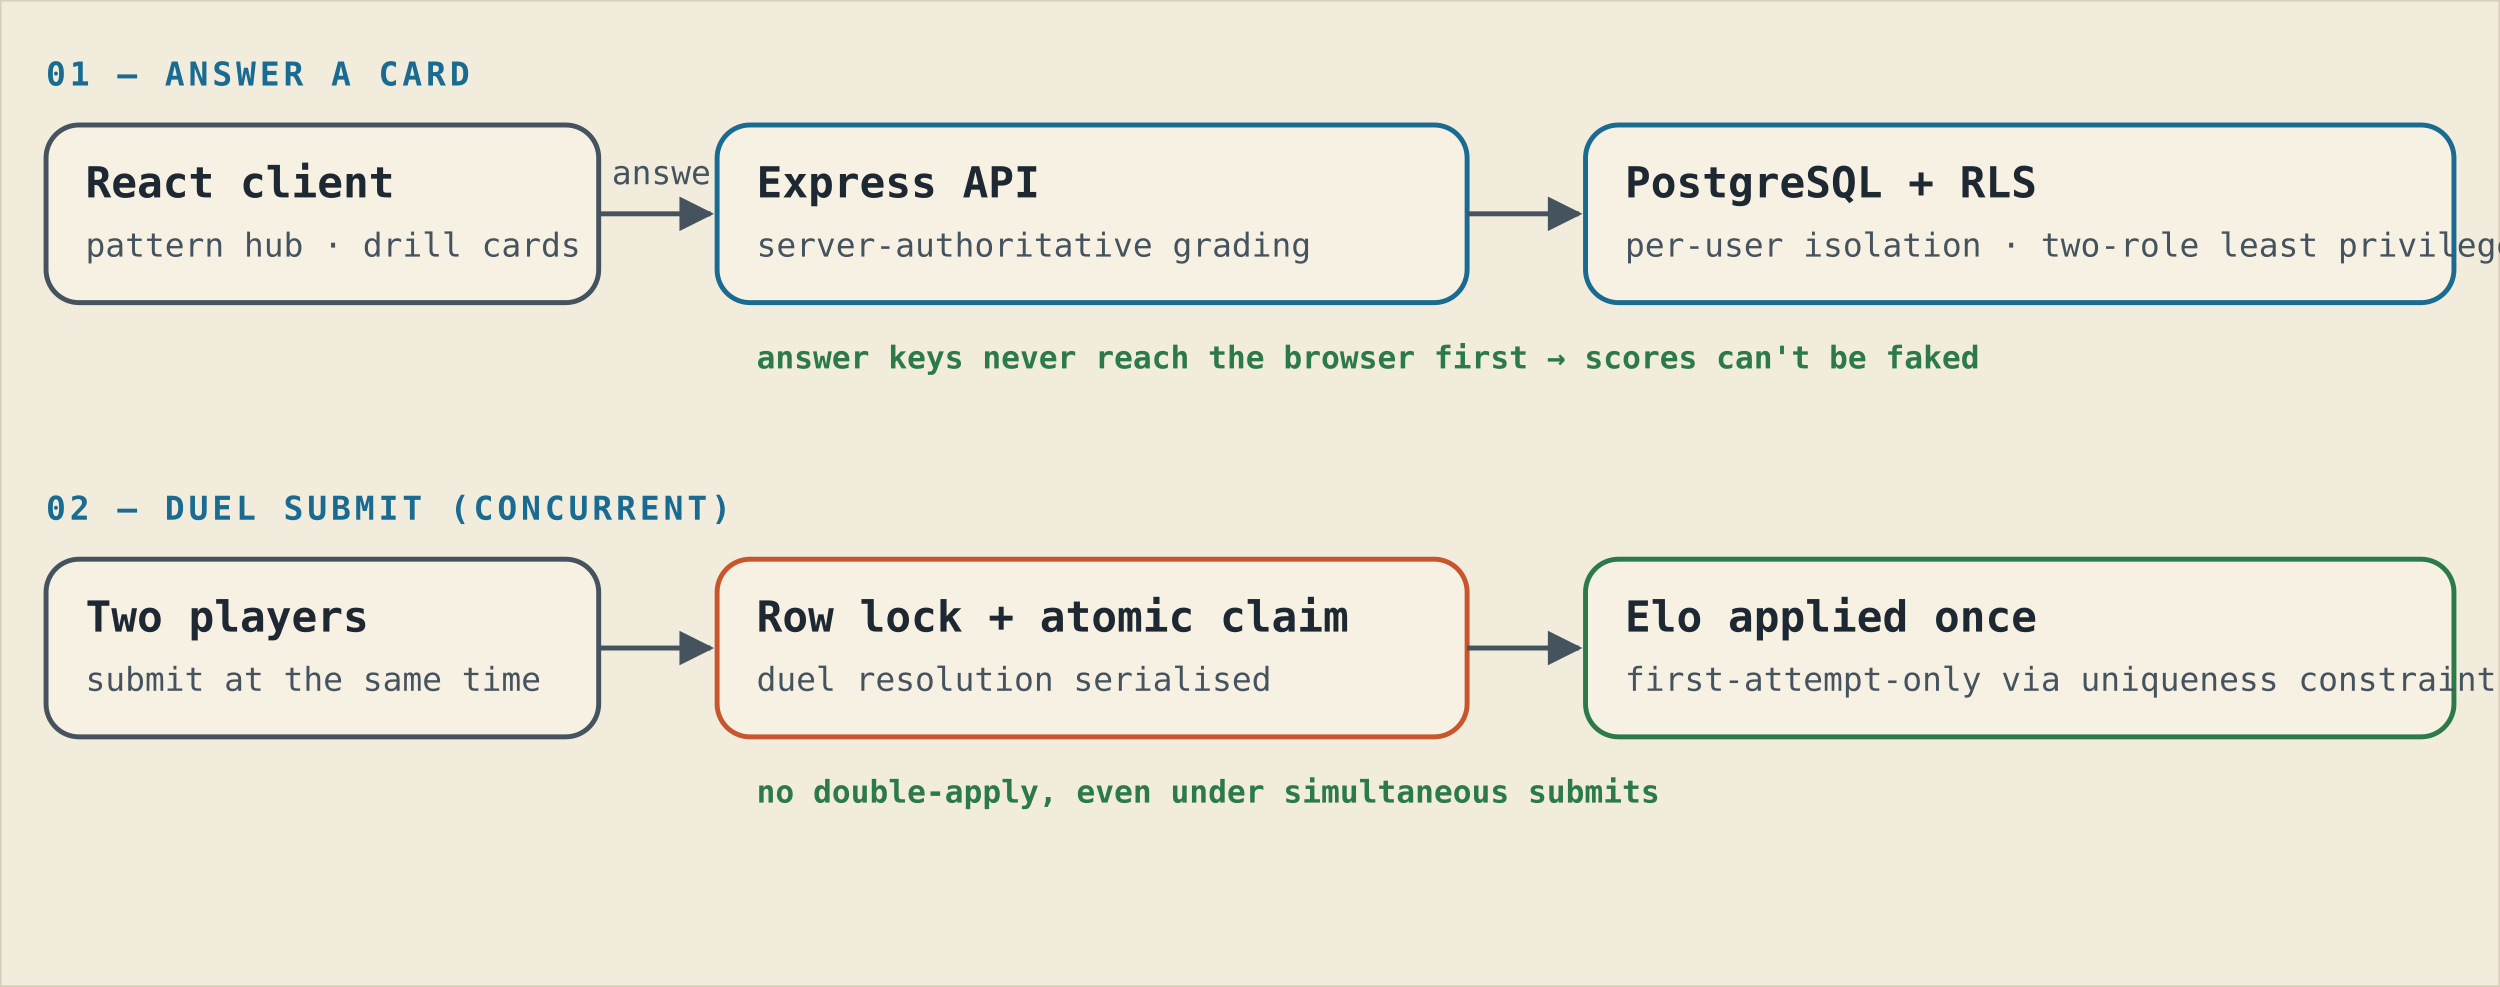
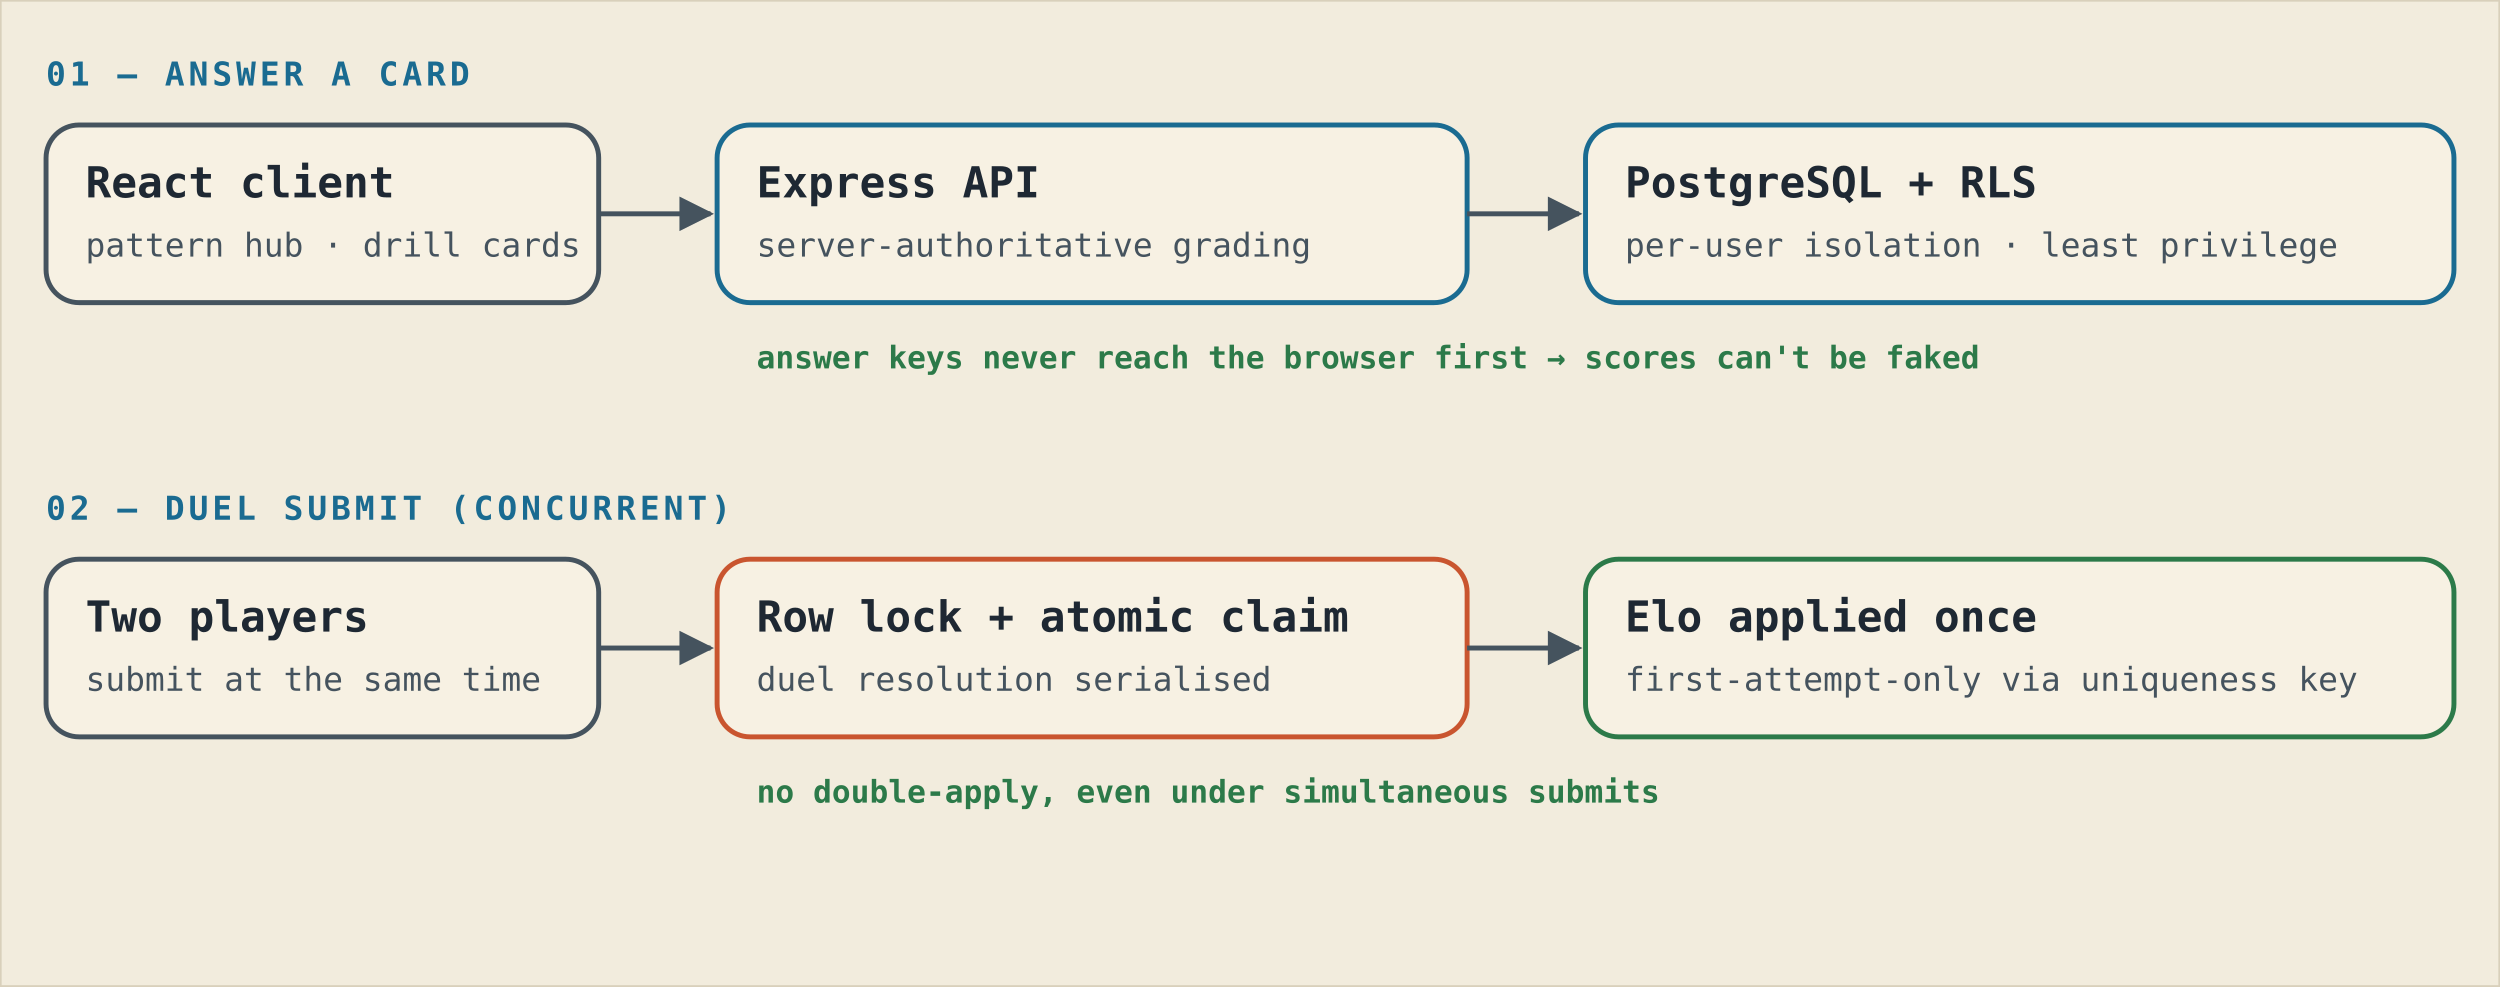
<svg xmlns="http://www.w3.org/2000/svg" viewBox="0 0 760 300" role="img" aria-label="Loop architecture: the React client posts answers to a server-authoritative Express API, which grades against keys the browser never sees and writes to PostgreSQL under Row-Level Security; duel submits are serialised with a row lock and atomic claim before the Elo update">
  <defs>
    <marker id="loopArrow" viewBox="0 0 10 10" refX="9" refY="5" markerWidth="7" markerHeight="7" orient="auto-start-reverse">
      <path d="M 0 0 L 10 5 L 0 10 z" fill="#45535e" />
    </marker>
  </defs>
  <style>
    .box { fill: #f7f1e3; stroke-width: 1.5; }
    .t { font-family: "Space Mono", ui-monospace, monospace; font-size: 13px; font-weight: 700; fill: #1e2833; }
    .s { font-family: "Space Mono", ui-monospace, monospace; font-size: 10px; fill: #45535e; }
    .row { font-family: "Space Mono", ui-monospace, monospace; font-size: 10px; font-weight: 700; letter-spacing: 0.12em; fill: #1a6b91; }
    .wire { stroke: #45535e; stroke-width: 1.5; fill: none; }
    .guard { font-family: "Space Mono", ui-monospace, monospace; font-size: 9.5px; fill: #2c7a49; font-weight: 700; }
  </style>
  <rect x="0" y="0" width="760" height="300" fill="#f2ecdd" stroke="#d9d0bb" />
  <text class="row" x="14" y="26">01 — ANSWER A CARD</text>
  <rect class="box" x="14" y="38" width="168" height="54" rx="10" stroke="#45535e" />
  <text class="t" x="26" y="60">React client</text>
  <text class="s" x="26" y="78">pattern hub · drill cards</text>
  <line class="wire" x1="182" y1="65" x2="216" y2="65" marker-end="url(#loopArrow)" />
-   <text class="s" x="186" y="56">answer</text>
  <rect class="box" x="218" y="38" width="228" height="54" rx="10" stroke="#1a6b91" />
  <text class="t" x="230" y="60">Express API</text>
  <text class="s" x="230" y="78">server-authoritative grading</text>
  <line class="wire" x1="446" y1="65" x2="480" y2="65" marker-end="url(#loopArrow)" />
  <rect class="box" x="482" y="38" width="264" height="54" rx="10" stroke="#1a6b91" />
  <text class="t" x="494" y="60">PostgreSQL + RLS</text>
-   <text class="s" x="494" y="78">per-user isolation · two-role least privilege</text>
+   <text class="s" x="494" y="78">per-user isolation · least privilege</text>
  <text class="guard" x="230" y="112">answer keys never reach the browser first → scores can't be faked</text>
  <text class="row" x="14" y="158">02 — DUEL SUBMIT (CONCURRENT)</text>
  <rect class="box" x="14" y="170" width="168" height="54" rx="10" stroke="#45535e" />
  <text class="t" x="26" y="192">Two players</text>
  <text class="s" x="26" y="210">submit at the same time</text>
  <line class="wire" x1="182" y1="197" x2="216" y2="197" marker-end="url(#loopArrow)" />
  <rect class="box" x="218" y="170" width="228" height="54" rx="10" stroke="#c9552f" />
  <text class="t" x="230" y="192">Row lock + atomic claim</text>
  <text class="s" x="230" y="210">duel resolution serialised</text>
  <line class="wire" x1="446" y1="197" x2="480" y2="197" marker-end="url(#loopArrow)" />
  <rect class="box" x="482" y="170" width="264" height="54" rx="10" stroke="#2c7a49" />
  <text class="t" x="494" y="192">Elo applied once</text>
-   <text class="s" x="494" y="210">first-attempt-only via uniqueness constraint</text>
+   <text class="s" x="494" y="210">first-attempt-only via uniqueness key</text>
  <text class="guard" x="230" y="244">no double-apply, even under simultaneous submits</text>
</svg>
